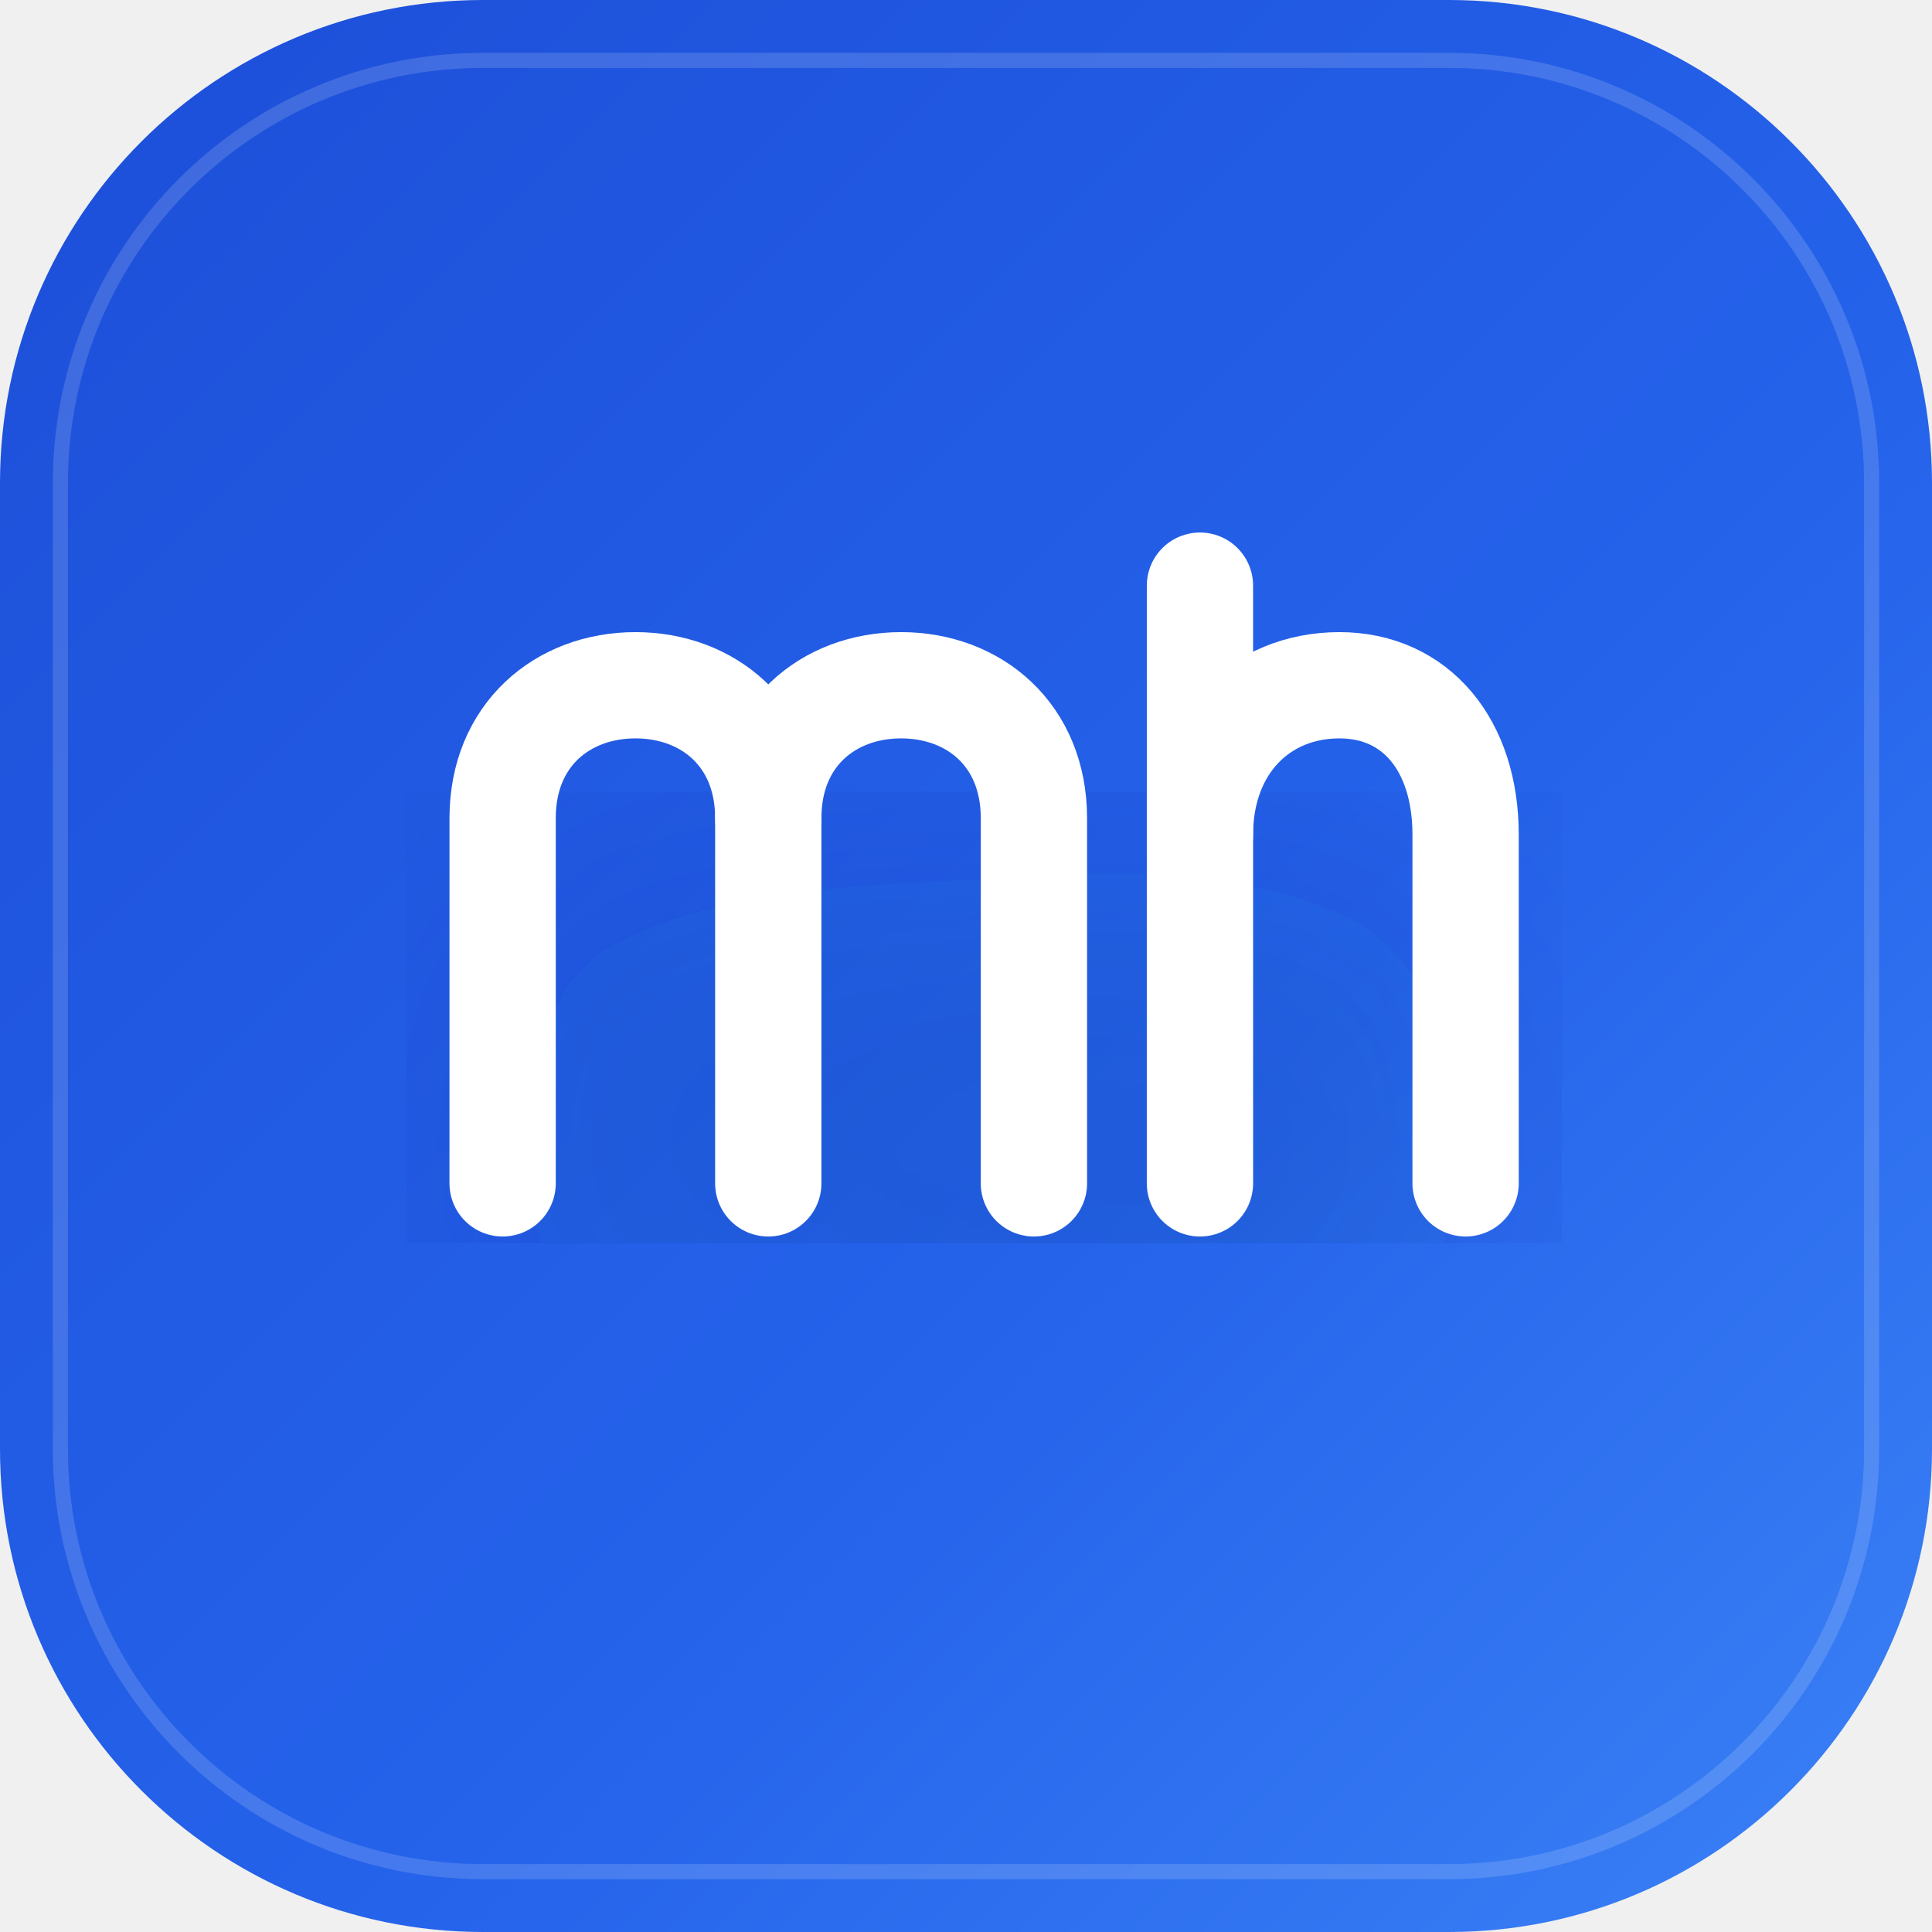
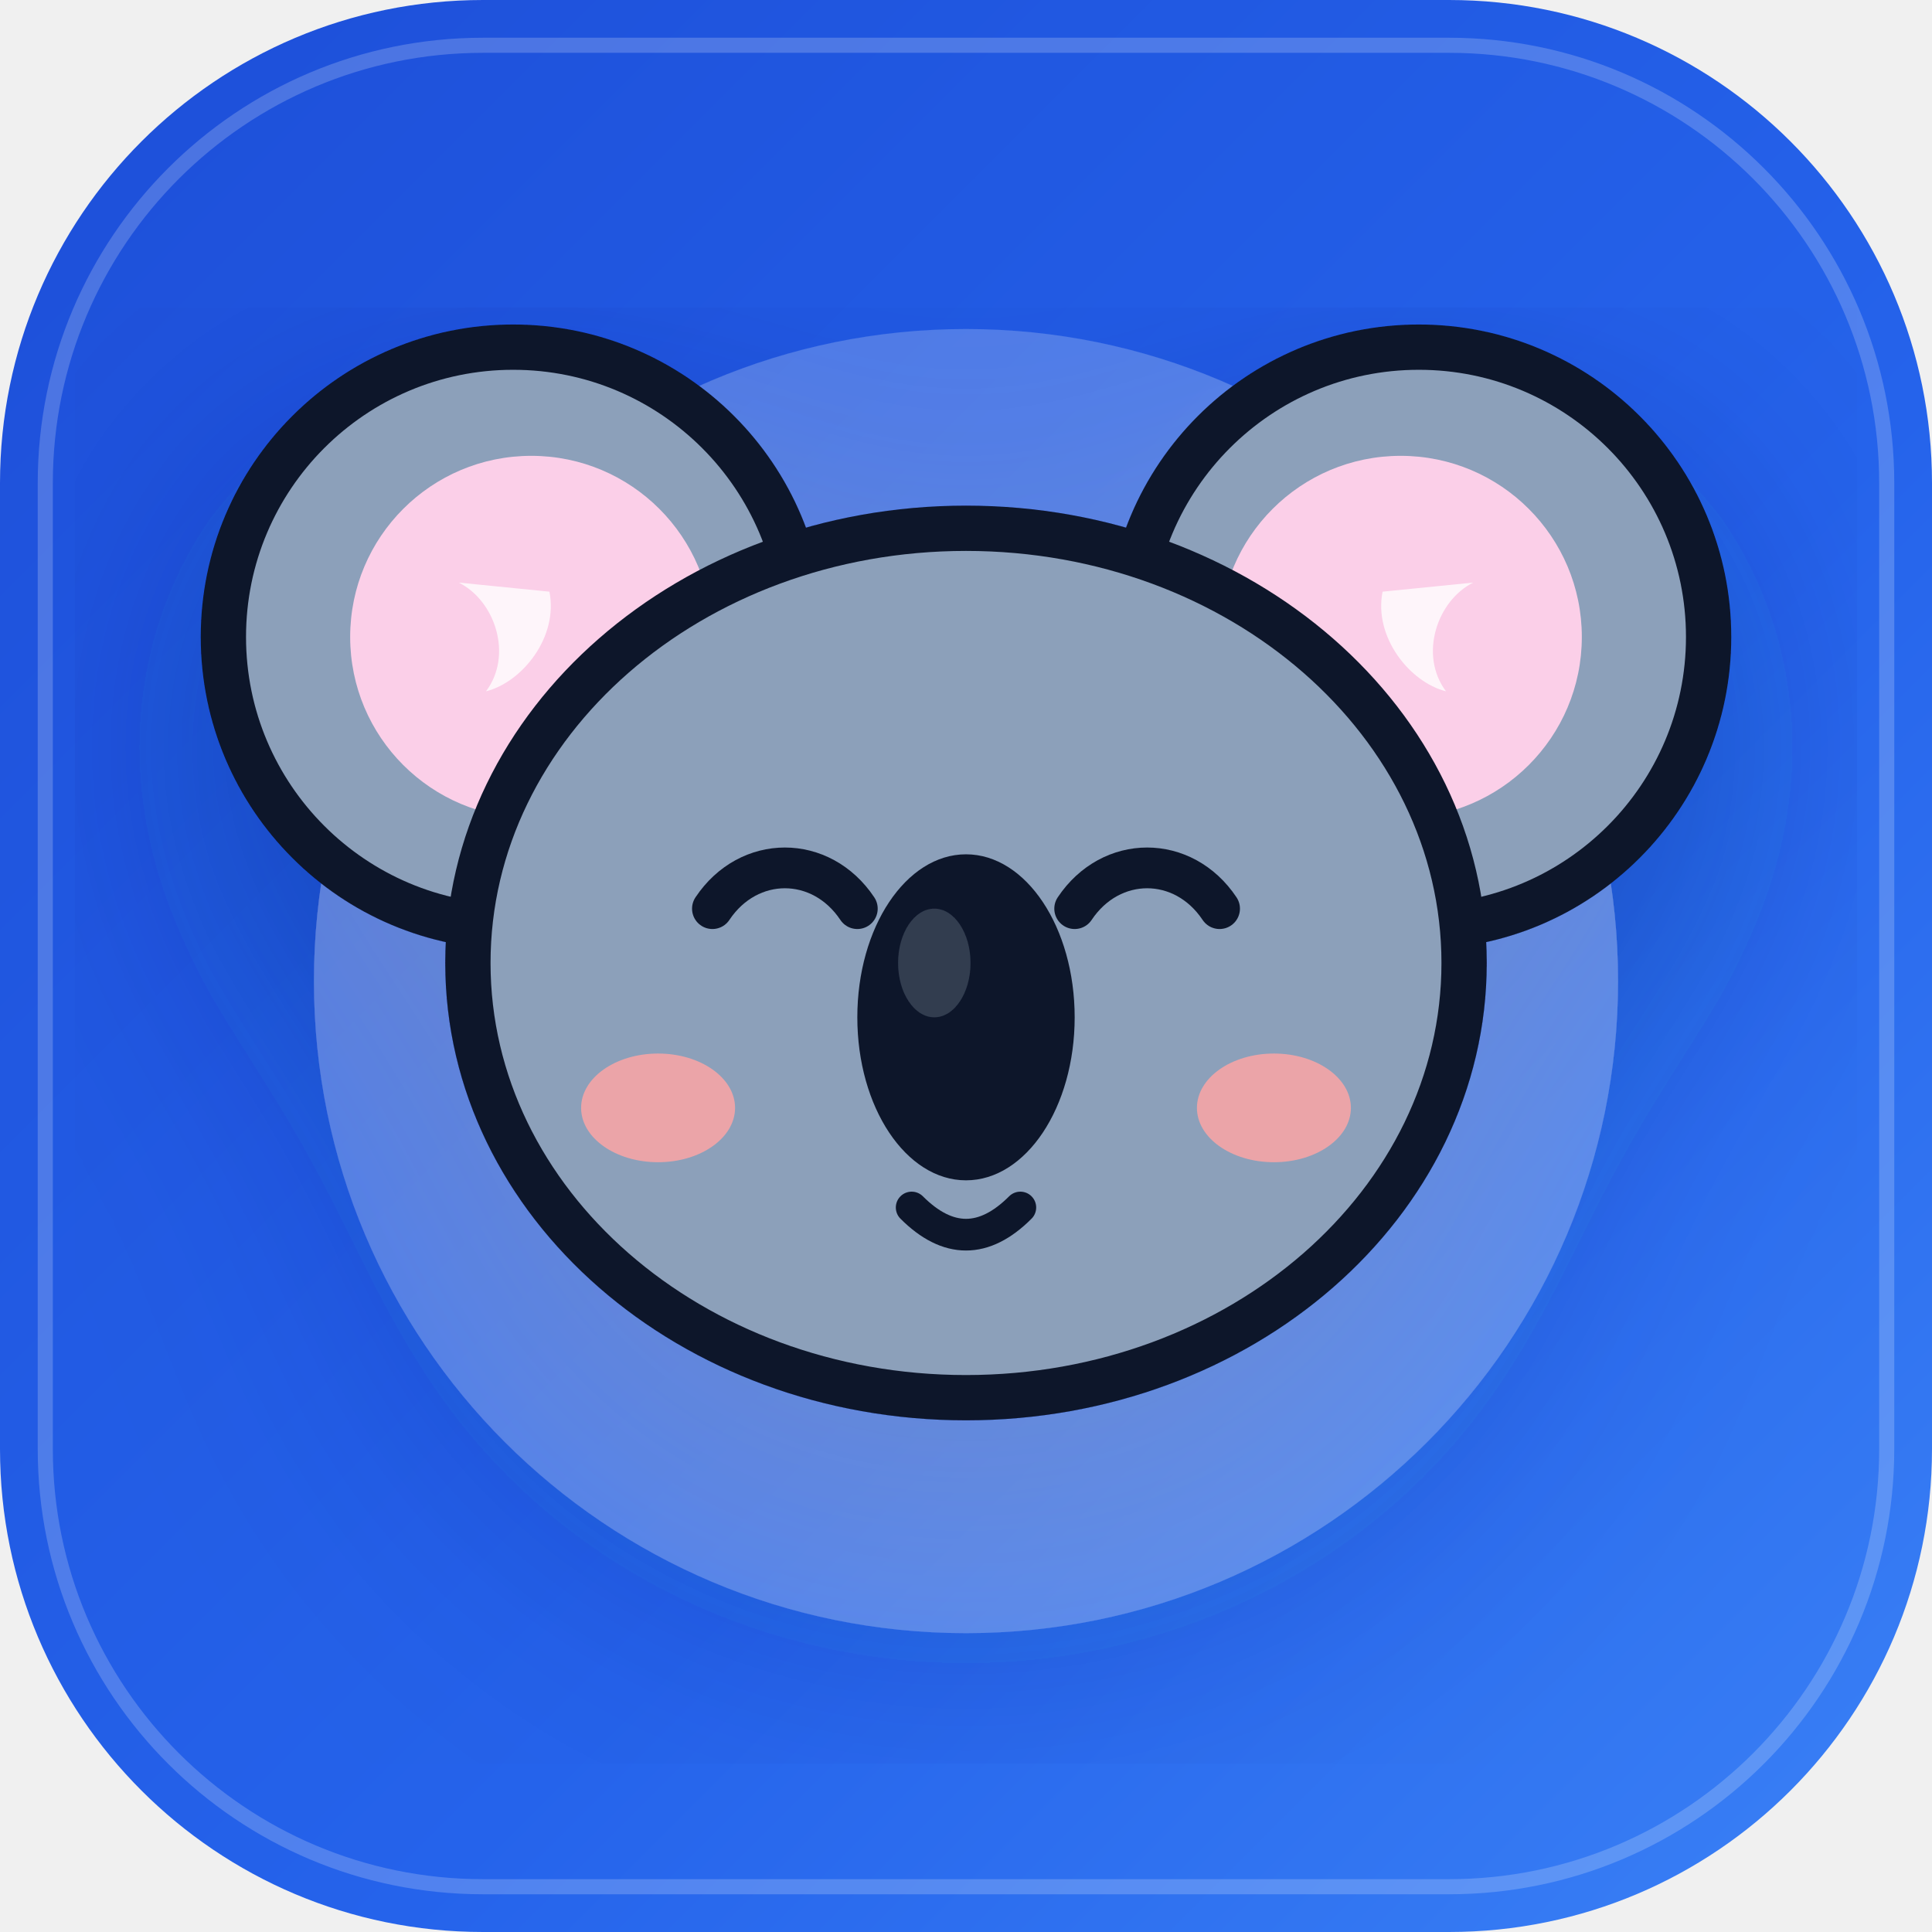
<svg xmlns="http://www.w3.org/2000/svg" viewBox="0 0 512 512">
  <defs>
    <linearGradient id="appIconGrad" x1="0%" y1="0%" x2="100%" y2="100%">
      <stop offset="0%" stop-color="#1d4ed8" />
      <stop offset="60%" stop-color="#2563eb" />
      <stop offset="100%" stop-color="#3b82f6" />
    </linearGradient>
    <filter id="softShadow" x="-10%" y="-10%" width="120%" height="120%">
-       <feDropShadow dx="0" dy="8" stdDeviation="12" flood-color="#0f2e7a" flood-opacity="0.3" />
+       <feDropShadow dx="0" dy="12" stdDeviation="16" flood-color="#0f2e7a" flood-opacity="0.35" />
    </filter>
  </defs>
  <rect width="512" height="512" rx="128" fill="url(#appIconGrad)" />
-   <rect x="16" y="16" width="480" height="480" rx="112" fill="none" stroke="#ffffff" stroke-width="4" stroke-opacity="0.15" />
-   <g transform="translate(98, 120) scale(8.8)" stroke="#ffffff" stroke-width="3.2" stroke-linecap="round" stroke-linejoin="round" fill="none" filter="url(#softShadow)">
-     {/* Lowercase 'm' */}
-     <path d="M4 22V11C4 8.5 5.8 7 8 7C10.2 7 12 8.5 12 11V22" />
-     <path d="M12 11C12 8.5 13.8 7 16 7C18.2 7 20 8.5 20 11V22" />
-     {/* Lowercase 'h' */}
-     <path d="M25 4V22" />
-     <path d="M25 11.5C25 8.8 26.8 7 29.2 7C31.5 7 33 8.8 33 11.5V22" />
+   <rect x="12" y="12" width="488" height="488" rx="116" fill="none" stroke="#ffffff" stroke-width="4" stroke-opacity="0.2" />
+   <g transform="translate(256, 260) scale(2.4)" filter="url(#softShadow)">
+     <circle cx="0" cy="0" r="72" fill="#ffffff" opacity="0.2" />
+     <circle cx="-50" cy="-38" r="32" fill="#8ca0ba" stroke="#0f172a" stroke-width="5" />
+     <circle cx="-48" cy="-38" r="20" fill="#fbcfe8" />
+     <path d="M-56 -44C-52 -42 -50 -36 -53 -32C-49 -33 -45 -38 -46 -43" fill="#ffffff" opacity="0.8" />
+     <circle cx="50" cy="-38" r="32" fill="#8ca0ba" stroke="#0f172a" stroke-width="5" />
+     <circle cx="48" cy="-38" r="20" fill="#fbcfe8" />
+     <path d="M56 -44C52 -42 50 -36 53 -32C49 -33 45 -38 46 -43" fill="#ffffff" opacity="0.8" />
+     <ellipse cx="0" cy="-2" rx="55" ry="48" fill="#8ca0ba" stroke="#0f172a" stroke-width="5" />
+     <ellipse cx="-34" cy="14" rx="8.5" ry="6" fill="#fca5a5" opacity="0.85" />
+     <ellipse cx="34" cy="14" rx="8.5" ry="6" fill="#fca5a5" opacity="0.85" />
+     <path d="M-28 -8C-24 -14 -16 -14 -12 -8" stroke="#0f172a" stroke-width="4.5" stroke-linecap="round" fill="none" />
+     <path d="M12 -8C16 -14 24 -14 28 -8" stroke="#0f172a" stroke-width="4.5" stroke-linecap="round" fill="none" />
+     <ellipse cx="0" cy="4" rx="12" ry="18" fill="#0f172a" />
+     <ellipse cx="-3.5" cy="-2" rx="4" ry="6" fill="#475569" opacity="0.6" />
+     <path d="M-6 25C-2 29 2 29 6 25" stroke="#0f172a" stroke-width="3.5" stroke-linecap="round" fill="none" />
  </g>
</svg>
